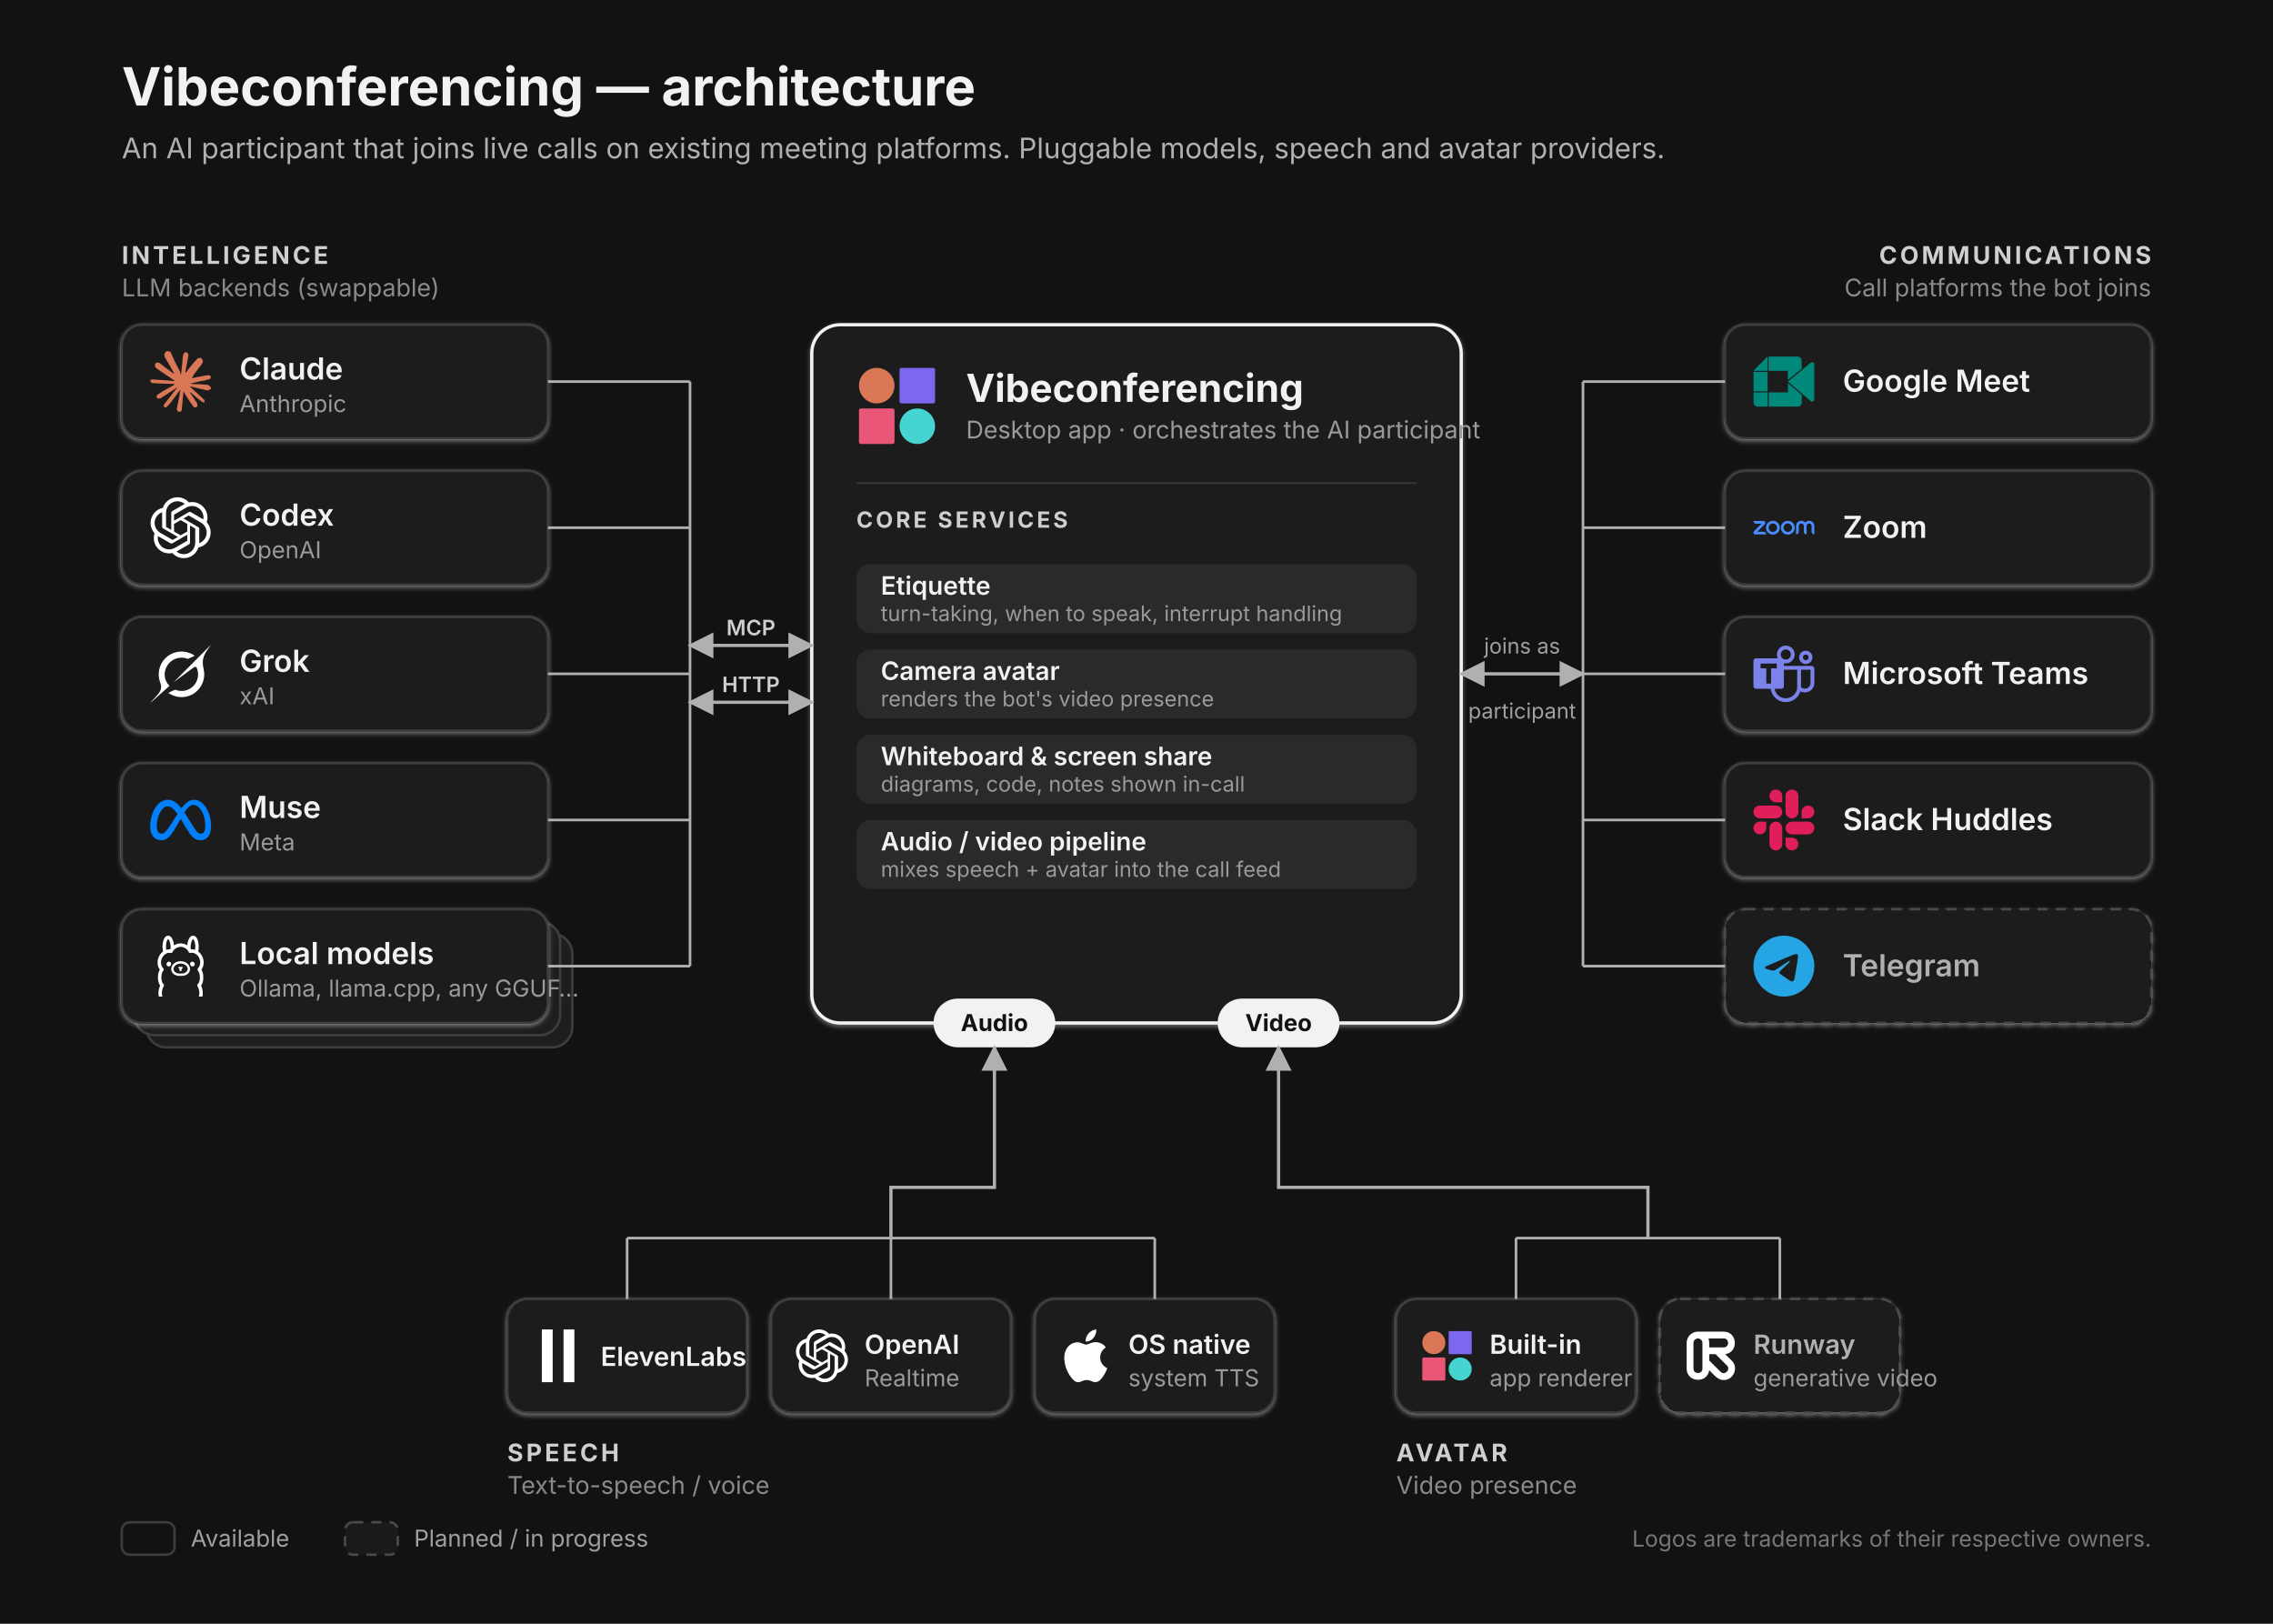
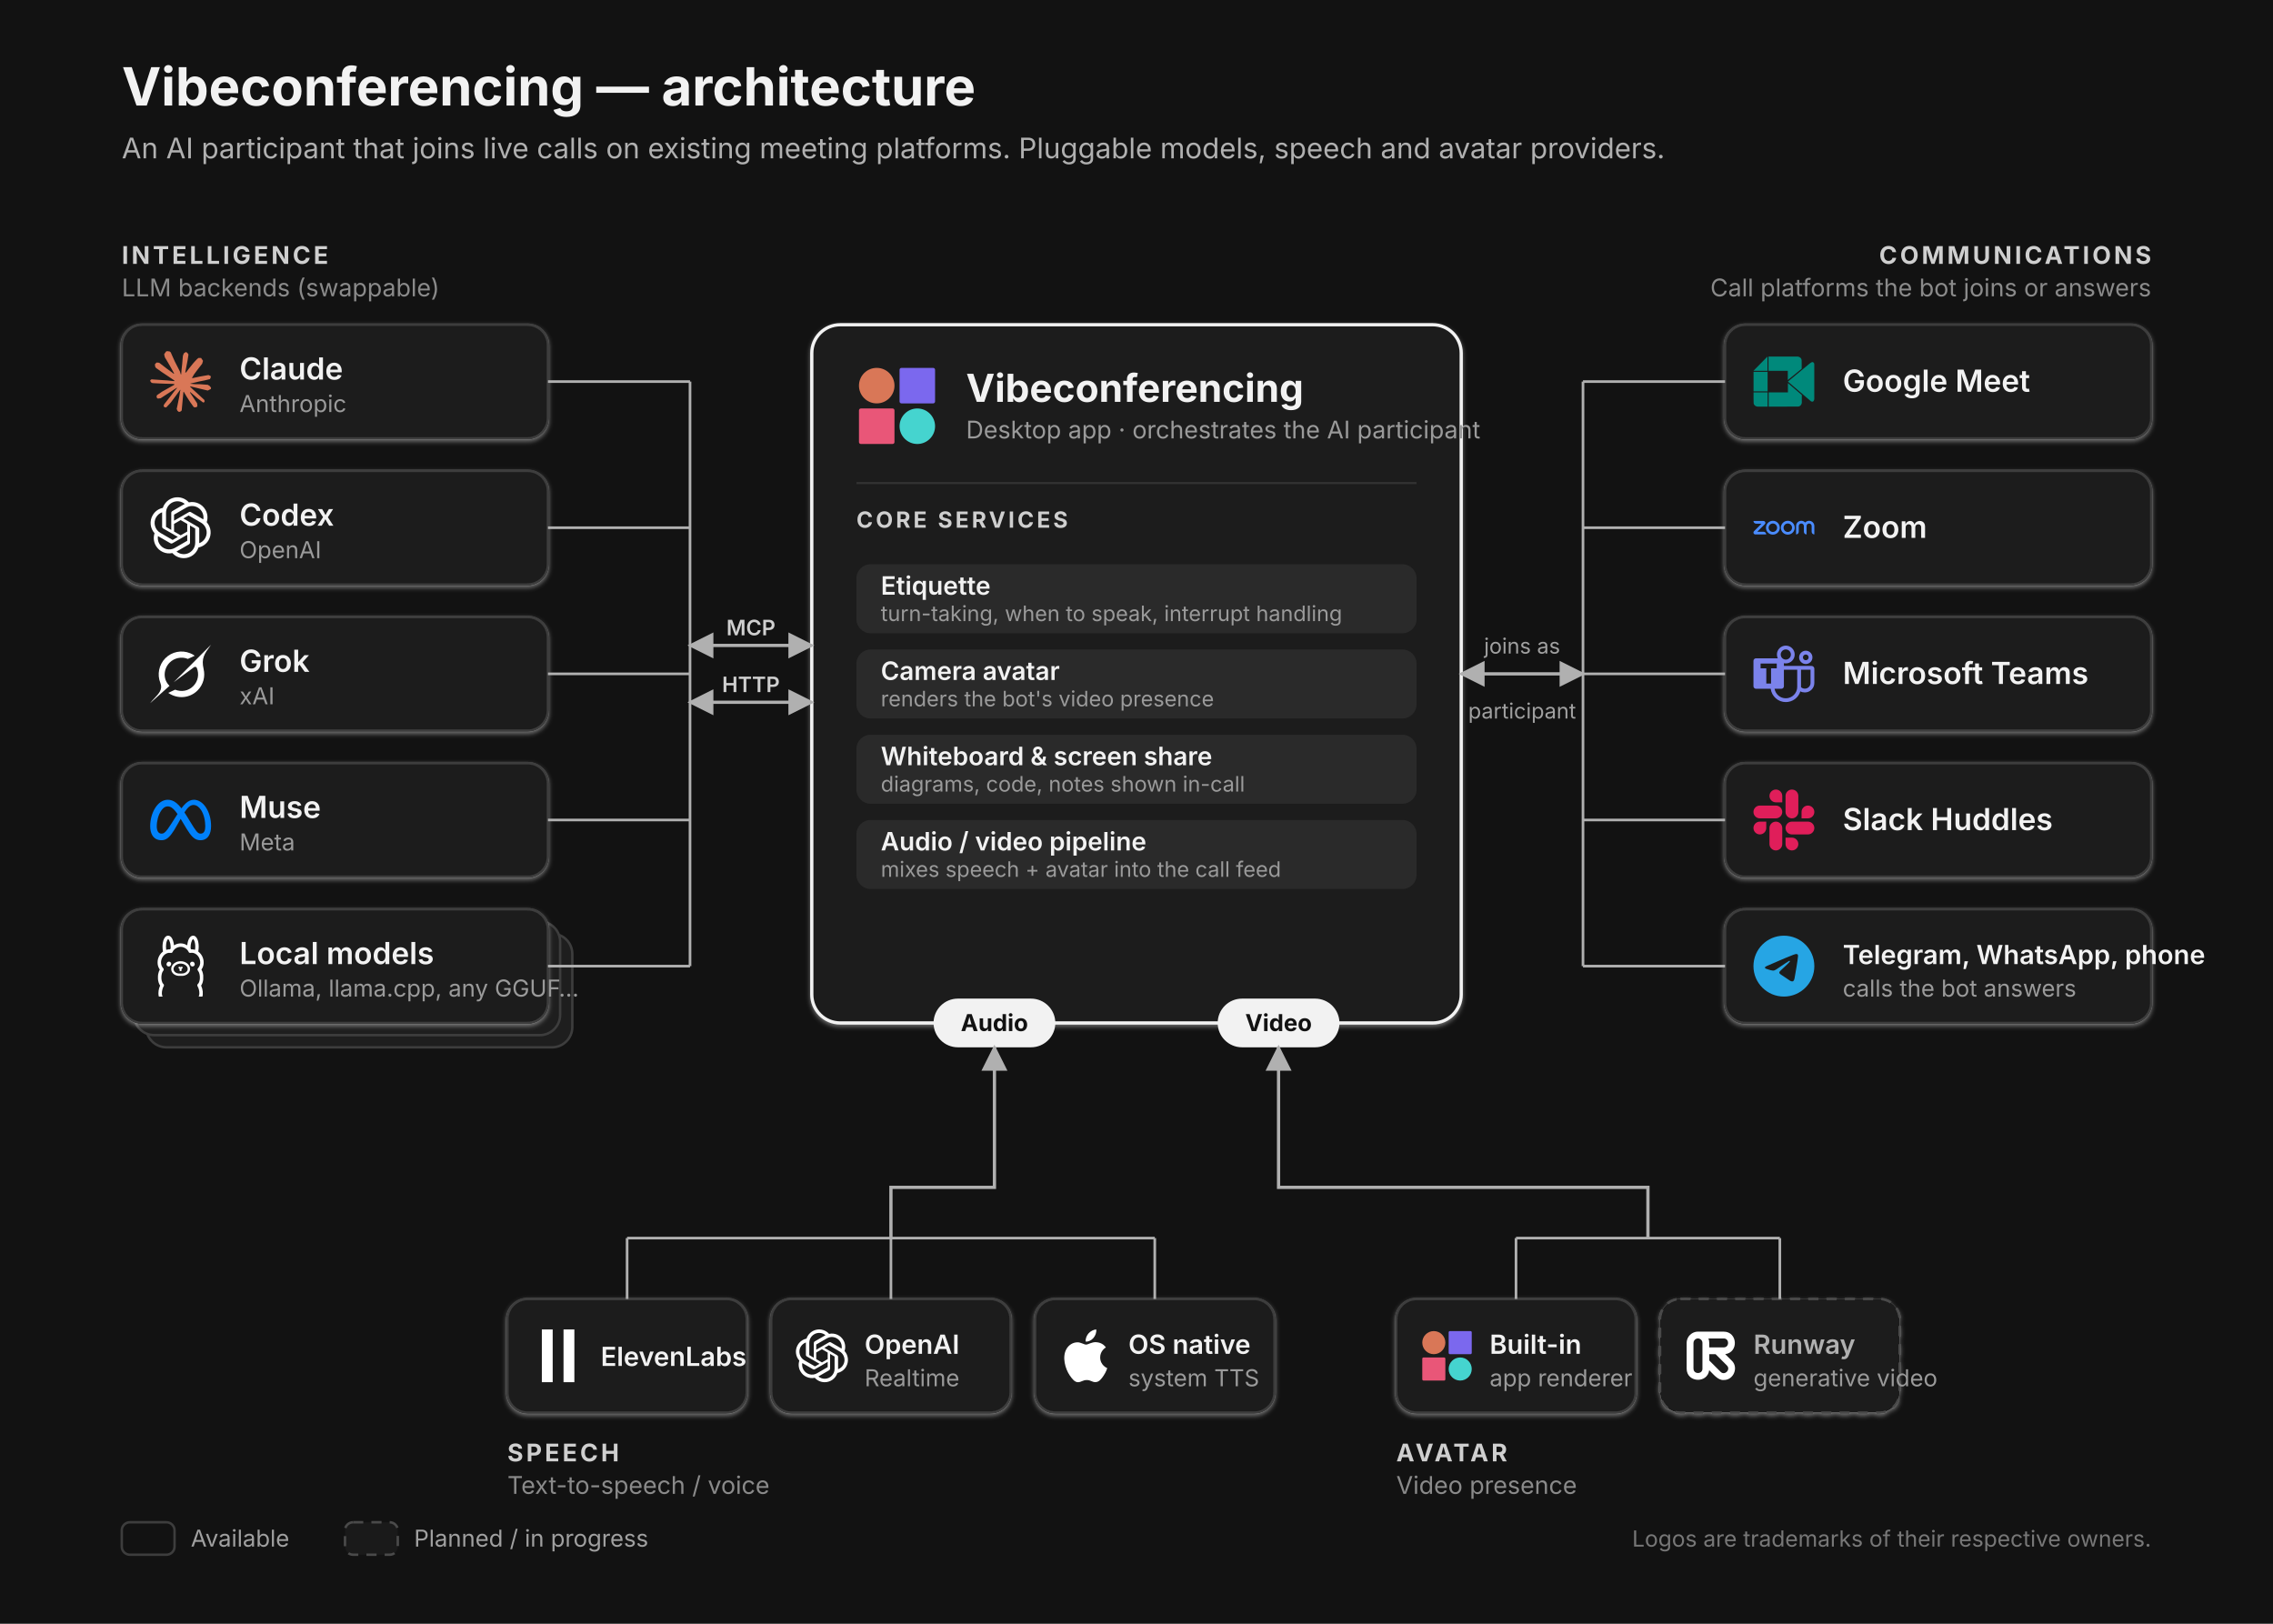
<svg xmlns="http://www.w3.org/2000/svg" width="1120" height="800" viewBox="0 0 1120 800" font-family="Inter, -apple-system, Helvetica Neue, Helvetica, Arial, sans-serif">
  <defs>
    <marker id="arr" viewBox="0 0 10 10" refX="9" refY="5" markerWidth="8" markerHeight="8" orient="auto-start-reverse">
      <path d="M0,0 L10,5 L0,10 z" fill="#B0B0B0" />
    </marker>
    <filter id="sh" x="-10%" y="-10%" width="120%" height="130%">
      <feDropShadow dx="0" dy="1" stdDeviation="1.2" flood-color="#FFFFFF" flood-opacity="0.4" />
    </filter>
  </defs>
  <rect width="1120" height="800" fill="#121212" />
  <text x="60" y="52" font-size="26" font-weight="700" fill="#F2F2F2">Vibeconferencing — architecture</text>
  <text x="60" y="78" font-size="14" fill="#B0B0B0">An AI participant that joins live calls on existing meeting platforms. Pluggable models, speech and avatar providers.</text>
  <text x="60" y="130" font-size="12" font-weight="700" fill="#CFCFCF" letter-spacing="1.4" text-anchor="start">INTELLIGENCE</text>
  <text x="60" y="146" font-size="12" fill="#8A8A8A" text-anchor="start">LLM backends (swappable)</text>
  <rect x="60" y="160" width="210" height="56" rx="10" fill="#1E1E1E" stroke="#3D3D3D" stroke-width="1.2" filter="url(#sh)" />
  <svg x="74" y="173" width="30" height="30" viewBox="0 0 24 24" fill="#D97757" fill-rule="evenodd">
    <path d="m4.714 15.956 4.717-2.647.079-.231-.079-.128h-.231l-.789-.049-2.696-.073-2.337-.097-2.265-.121-.571-.121-.534-.704.055-.352.48-.322.686.061 1.518.103 2.277.158 1.651.097 2.447.255h.389l.055-.158-.134-.097-.103-.097L6.973 9.836l-2.55-1.688-1.336-.971-.723-.492-.364-.461-.158-1.008.656-.723.88.061.225.061.892.686 1.906 1.475 2.489 1.834.364.303.146-.103.018-.073-.164-.273-1.354-2.447-1.445-2.489-.643-1.032-.17-.619c-.061-.255-.103-.467-.103-.729L6.287.134 6.7 0l.996.134.419.364.619 1.415 1.002 2.228 1.554 3.03.455.898.243.832.091.255h.158v-.146l.128-1.706.237-2.095.231-2.696.079-.759.376-.911.747-.492.583.279.48.686-.067.443-.285 1.852-.559 2.902-.364 1.943h.212l.243-.243.984-1.305 1.651-2.064.729-.82.85-.905.546-.431h1.032l.759 1.129-.34 1.166-1.062 1.348-.88 1.141-1.263 1.7-.789 1.36.073.109.188-.018 2.853-.607 1.542-.279 1.84-.316.832.389.091.395-.328.807-1.967.486-2.307.461-3.436.814-.043.03.049.061 1.548.146.662.036h1.621l3.018.225.789.522.474.638-.079.486-1.214.619-1.639-.389-3.825-.911-1.311-.328h-.182v.109l1.093 1.069 2.003 1.809 2.507 2.331.128.577-.322.455-.34-.049-2.204-1.657-.85-.747-1.925-1.621h-.128v.17l.443.65 2.344 3.521.121 1.081-.17.352-.607.212-.668-.121-1.372-1.925L14.38 17.959l-1.141-1.943-.14.079-.674 7.255-.316.37-.729.279-.607-.461-.322-.747.322-1.475.389-1.925.316-1.53.285-1.9.17-.631-.012-.043-.14.018-1.433 1.967-2.18 2.945-1.724 1.846-.413.164-.716-.37.067-.662.401-.589 2.386-3.036 1.439-1.882.929-1.087-.006-.158h-.055l-6.338 4.116-1.129.146-.486-.455.061-.747.231-.243 1.906-1.311Z" />
  </svg>
  <text x="118" y="187.0" font-size="15" font-weight="600" fill="#F2F2F2">Claude</text>
  <text x="118" y="203.0" font-size="11.5" fill="#9A9A9A">Anthropic</text>
  <rect x="60" y="232" width="210" height="56" rx="10" fill="#1E1E1E" stroke="#3D3D3D" stroke-width="1.2" filter="url(#sh)" />
  <svg x="74" y="245" width="30" height="30" viewBox="0 0 24 24" fill="#FFFFFF" fill-rule="evenodd">
    <path d="M22.282 9.821a5.985 5.985 0 0 0-.516-4.911 6.046 6.046 0 0 0-6.51-2.9A6.065 6.065 0 0 0 4.981 4.182a5.985 5.985 0 0 0-3.998 2.9 6.046 6.046 0 0 0 .743 7.097 5.98 5.98 0 0 0 .511 4.911 6.051 6.051 0 0 0 6.515 2.9A5.985 5.985 0 0 0 13.26 24a6.056 6.056 0 0 0 5.772-4.206 5.989 5.989 0 0 0 3.998-2.9 6.056 6.056 0 0 0-.748-7.073zm-9.022 12.608a4.476 4.476 0 0 1-2.876-1.041l.142-.08 4.778-2.758a.795.795 0 0 0 .393-.681v-6.737l2.02 1.169a.071.071 0 0 1 .038.052v5.583a4.504 4.504 0 0 1-4.495 4.494zm-9.661-4.125a4.471 4.471 0 0 1-.535-3.014l.142.085 4.783 2.758a.771.771 0 0 0 .781 0l5.843-3.369v2.332a.08.08 0 0 1-.033.061L9.74 19.95a4.499 4.499 0 0 1-6.141-1.646zM2.341 7.896a4.485 4.485 0 0 1 2.365-1.973V11.6a.766.766 0 0 0 .388.676l5.814 3.354-2.02 1.169a.076.076 0 0 1-.071 0l-4.83-2.787A4.504 4.504 0 0 1 2.341 7.872zm16.596 3.856L13.104 8.364 15.119 7.2a.076.076 0 0 1 .071 0l4.83 2.791a4.494 4.494 0 0 1-.676 8.104v-5.677a.79.79 0 0 0-.407-.667zm2.011-3.023l-.142-.085-4.774-2.782a.776.776 0 0 0-.785 0L9.409 9.23V6.897a.066.066 0 0 1 .028-.061l4.83-2.787a4.499 4.499 0 0 1 6.68 4.66zM8.306 12.863l-2.02-1.164a.08.08 0 0 1-.038-.057V6.074a4.499 4.499 0 0 1 7.376-3.454l-.142.081L8.704 5.459a.795.795 0 0 0-.393.681zm1.098-2.365l2.602-1.5 2.607 1.5v2.999l-2.597 1.5-2.607-1.5Z" />
  </svg>
  <text x="118" y="259.0" font-size="15" font-weight="600" fill="#F2F2F2">Codex</text>
  <text x="118" y="275.0" font-size="11.5" fill="#9A9A9A">OpenAI</text>
  <rect x="60" y="304" width="210" height="56" rx="10" fill="#1E1E1E" stroke="#3D3D3D" stroke-width="1.2" filter="url(#sh)" />
  <svg x="74" y="317" width="30" height="30" viewBox="0 0 24 24" fill="#FFFFFF" fill-rule="evenodd">
    <path d="M9.27 15.29l7.978-5.897c.391-.29.95-.177 1.137.272.98 2.369.542 5.215-1.41 7.169-1.951 1.954-4.667 2.382-7.149 1.406l-2.711 1.257c3.889 2.661 8.611 2.003 11.562-.953 2.341-2.344 3.066-5.539 2.388-8.42l.006.007c-.983-4.232.242-5.924 2.75-9.383.06-.082.12-.164.179-.248l-3.301 3.305v-.01L9.267 15.292M7.623 16.723c-2.792-2.67-2.31-6.801.071-9.184 1.761-1.763 4.647-2.483 7.166-1.425l2.705-1.25a7.808 7.808 0 00-1.829-1A8.975 8.975 0 005.984 5.83c-2.533 2.536-3.33 6.436-1.962 9.764 1.022 2.487-.653 4.246-2.34 6.022-.599.63-1.199 1.259-1.682 1.925l7.62-6.815" />
  </svg>
  <text x="118" y="331.0" font-size="15" font-weight="600" fill="#F2F2F2">Grok</text>
  <text x="118" y="347.0" font-size="11.5" fill="#9A9A9A">xAI</text>
  <rect x="60" y="376" width="210" height="56" rx="10" fill="#1E1E1E" stroke="#3D3D3D" stroke-width="1.2" filter="url(#sh)" />
  <svg x="74" y="389" width="30" height="30" viewBox="0 0 24 24" fill="#0081FB" fill-rule="evenodd">
    <path d="M6.915 4.03c-1.968 0-3.683 1.28-4.871 3.113C.704 9.208 0 11.883 0 14.449c0 .706.07 1.369.21 1.973a6.624 6.624 0 0 0 .265.86 5.297 5.297 0 0 0 .371.761c.696 1.159 1.818 1.927 3.593 1.927 1.497 0 2.633-.671 3.965-2.444.76-1.012 1.144-1.626 2.663-4.32l.756-1.339.186-.325c.061.1.121.196.183.3l2.152 3.595c.724 1.21 1.665 2.556 2.47 3.314 1.046.987 1.992 1.22 3.06 1.22 1.075 0 1.876-.355 2.455-.843a3.743 3.743 0 0 0 .81-.973c.542-.939.861-2.127.861-3.745 0-2.72-.681-5.357-2.084-7.45-1.282-1.912-2.957-2.93-4.716-2.93-1.047 0-2.088.467-3.053 1.308-.652.57-1.257 1.29-1.82 2.05-.69-.875-1.335-1.547-1.958-2.056-1.182-.966-2.315-1.303-3.454-1.303zm10.16 2.053c1.147 0 2.188.758 2.992 1.999 1.132 1.748 1.647 4.195 1.647 6.4 0 1.548-.368 2.9-1.839 2.9-.58 0-1.027-.23-1.664-1.004-.496-.601-1.343-1.878-2.832-4.358l-.617-1.028a44.908 44.908 0 0 0-1.255-1.98c.07-.109.141-.224.211-.327 1.12-1.667 2.118-2.602 3.358-2.602zm-10.201.553c1.265 0 2.058.791 2.675 1.446.307.327.737.871 1.234 1.579l-1.02 1.566c-.757 1.163-1.882 3.017-2.837 4.338-1.191 1.649-1.81 1.817-2.486 1.817-.524 0-1.038-.237-1.383-.794-.263-.426-.464-1.13-.464-2.046 0-2.221.63-4.535 1.66-6.088.454-.687.964-1.226 1.533-1.533a2.264 2.264 0 0 1 1.088-.285z" />
  </svg>
  <text x="118" y="403.0" font-size="15" font-weight="600" fill="#F2F2F2">Muse</text>
  <text x="118" y="419.0" font-size="11.5" fill="#9A9A9A">Meta</text>
  <rect x="72" y="460" width="210" height="56" rx="10" fill="#1E1E1E" stroke="#3D3D3D" stroke-width="1.2" />
  <rect x="66" y="454" width="210" height="56" rx="10" fill="#1E1E1E" stroke="#3D3D3D" stroke-width="1.2" />
  <rect x="60" y="448" width="210" height="56" rx="10" fill="#1E1E1E" stroke="#3D3D3D" stroke-width="1.2" filter="url(#sh)" />
  <svg x="74" y="461" width="30" height="30" viewBox="0 0 24 24" fill="#FFFFFF" fill-rule="evenodd">
    <path d="M16.361 10.26a.894.894 0 0 0-.558.47l-.072.148.001.207c0 .193.004.217.059.353.076.193.152.312.291.448.24.238.51.3.872.205a.86.86 0 0 0 .517-.436.752.752 0 0 0 .08-.498c-.064-.453-.33-.782-.724-.897a1.06 1.06 0 0 0-.466 0zm-9.203.005c-.305.096-.533.32-.65.639a1.187 1.187 0 0 0-.06.52c.057.309.31.59.598.667.362.095.632.033.872-.205.14-.136.215-.255.291-.448.055-.136.059-.16.059-.353l.001-.207-.072-.148a.894.894 0 0 0-.565-.472 1.02 1.02 0 0 0-.474.007Zm4.184 2c-.131.071-.223.25-.195.383.031.143.157.288.353.407.105.063.112.072.117.136.004.038-.01.146-.029.243-.02.094-.036.194-.036.222.002.074.07.195.143.253.064.052.076.054.255.059.164.005.198.001.264-.03.169-.082.212-.234.15-.525-.052-.243-.042-.28.087-.355.137-.08.281-.219.324-.314a.365.365 0 0 0-.175-.48.394.394 0 0 0-.181-.033c-.126 0-.207.03-.355.124l-.085.053-.053-.032c-.219-.13-.259-.145-.391-.143a.396.396 0 0 0-.193.032zm.39-2.195c-.373.036-.475.05-.654.086-.291.06-.68.195-.951.328-.94.46-1.589 1.226-1.787 2.114-.04.176-.045.234-.045.53 0 .294.005.357.043.524.264 1.16 1.332 2.017 2.714 2.173.3.033 1.596.033 1.896 0 1.11-.125 2.064-.727 2.493-1.571.114-.226.169-.372.22-.602.039-.167.044-.23.044-.523 0-.297-.005-.355-.045-.531-.288-1.29-1.539-2.304-3.072-2.497a6.873 6.873 0 0 0-.855-.031zm.645.937a3.283 3.283 0 0 1 1.44.514c.223.148.537.458.671.662.166.251.26.508.303.82.02.143.01.251-.043.482-.08.345-.332.705-.672.957a3.115 3.115 0 0 1-.689.348c-.382.122-.632.144-1.525.138-.582-.006-.686-.01-.853-.042-.57-.107-1.022-.334-1.35-.68-.264-.28-.385-.535-.45-.946-.03-.192.025-.509.137-.776.136-.326.488-.73.836-.963.403-.269.934-.46 1.422-.512.187-.02.586-.02.773-.002zm-5.503-11a1.653 1.653 0 0 0-.683.298C5.617.74 5.173 1.666 4.985 2.819c-.07.436-.119 1.04-.119 1.503 0 .544.064 1.24.155 1.721.02.107.031.202.023.208a8.12 8.12 0 0 1-.187.152 5.324 5.324 0 0 0-.949 1.02 5.49 5.49 0 0 0-.94 2.339 6.625 6.625 0 0 0-.023 1.357c.091.78.325 1.438.727 2.04l.13.195-.037.064c-.269.452-.498 1.105-.605 1.732-.084.496-.095.629-.095 1.294 0 .67.009.803.088 1.266.095.555.288 1.143.503 1.534.071.128.243.393.264.407.007.003-.014.067-.046.141a7.405 7.405 0 0 0-.548 1.873c-.062.417-.071.552-.071.991 0 .56.031.832.148 1.279L3.42 24h1.478l-.05-.091c-.297-.552-.325-1.575-.068-2.597.117-.472.25-.819.498-1.296l.148-.29v-.177c0-.165-.003-.184-.057-.293a.915.915 0 0 0-.194-.25 1.74 1.74 0 0 1-.385-.543c-.424-.92-.506-2.286-.208-3.451.124-.486.329-.918.544-1.154a.787.787 0 0 0 .223-.531c0-.195-.07-.355-.224-.522a3.136 3.136 0 0 1-.817-1.729c-.14-.96.114-2.005.69-2.834.563-.814 1.353-1.336 2.237-1.475.199-.033.57-.028.776.01.226.04.367.028.512-.041.179-.085.268-.19.374-.431.093-.215.165-.333.36-.576.234-.29.46-.489.822-.729.413-.27.884-.467 1.352-.561.17-.035.25-.04.569-.04.319 0 .398.005.569.04a4.07 4.07 0 0 1 1.914.997c.117.109.398.457.488.602.034.057.095.177.132.267.105.241.195.346.374.43.14.068.286.082.503.045.343-.058.607-.053.943.016 1.144.23 2.14 1.173 2.581 2.437.385 1.108.276 2.267-.296 3.153-.097.15-.193.27-.333.419-.301.322-.301.722-.001 1.053.493.539.801 1.866.708 3.036-.062.772-.26 1.463-.533 1.854a2.096 2.096 0 0 1-.224.258.916.916 0 0 0-.194.25c-.054.109-.057.128-.057.293v.178l.148.29c.248.476.38.823.498 1.295.253 1.008.231 2.01-.059 2.581a.845.845 0 0 0-.044.098c0 .006.329.009.732.009h.73l.02-.074.036-.134c.019-.076.057-.3.088-.516.029-.217.029-1.016 0-1.258-.11-.875-.295-1.57-.597-2.226-.032-.074-.053-.138-.046-.141.008-.005.057-.074.108-.152.376-.569.607-1.284.724-2.228.031-.26.031-1.378 0-1.628-.083-.645-.182-1.082-.348-1.525a6.083 6.083 0 0 0-.329-.7l-.038-.064.131-.194c.402-.604.636-1.262.727-2.04a6.625 6.625 0 0 0-.024-1.358 5.512 5.512 0 0 0-.939-2.339 5.325 5.325 0 0 0-.95-1.02 8.097 8.097 0 0 1-.186-.152.692.692 0 0 1 .023-.208c.208-1.087.201-2.443-.017-3.503-.19-.924-.535-1.658-.98-2.082-.354-.338-.716-.482-1.15-.455-.996.059-1.8 1.205-2.116 3.01a6.805 6.805 0 0 0-.097.726c0 .036-.007.066-.015.066a.96.96 0 0 1-.149-.078A4.857 4.857 0 0 0 12 3.03c-.832 0-1.687.243-2.456.698a.958.958 0 0 1-.148.078c-.008 0-.015-.03-.015-.066a6.71 6.71 0 0 0-.097-.725C8.997 1.392 8.337.319 7.46.048a2.096 2.096 0 0 0-.585-.041Zm.293 1.402c.248.197.523.759.682 1.388.03.113.06.244.069.292.007.047.026.152.041.233.067.365.098.76.102 1.24l.002.475-.12.175-.118.178h-.278c-.324 0-.646.041-.954.124l-.238.06c-.033.007-.038-.003-.057-.144a8.438 8.438 0 0 1 .016-2.323c.124-.788.413-1.501.696-1.711.067-.05.079-.049.157.013zm9.825-.012c.17.126.358.46.498.888.28.854.36 2.028.212 3.145-.019.14-.024.151-.057.144l-.238-.06a3.693 3.693 0 0 0-.954-.124h-.278l-.119-.178-.119-.175.002-.474c.004-.669.066-1.19.214-1.772.157-.623.434-1.185.68-1.382.078-.062.09-.063.159-.012z" />
  </svg>
  <text x="118" y="475.0" font-size="15" font-weight="600" fill="#F2F2F2">Local models</text>
  <text x="118" y="491.0" font-size="11.5" fill="#9A9A9A">Ollama, llama.cpp, any GGUF…</text>
  <text x="1060" y="130" font-size="12" font-weight="700" fill="#CFCFCF" letter-spacing="1.4" text-anchor="end">COMMUNICATIONS</text>
-   <text x="1060" y="146" font-size="12" fill="#8A8A8A" text-anchor="end">Call platforms the bot joins</text>
+   <text x="1060" y="146" font-size="12" fill="#8A8A8A" text-anchor="end">Call platforms the bot joins or answers</text>
  <rect x="850" y="160" width="210" height="56" rx="10" fill="#1E1E1E" stroke="#3D3D3D" stroke-width="1.2" filter="url(#sh)" />
  <svg x="864" y="173" width="30" height="30" viewBox="0 0 24 24" fill="#00897B" fill-rule="evenodd">
    <path d="M5.53 2.13 0 7.75h5.53zm.398 0v5.62h7.608v3.65l5.47-4.45c-.014-1.22.031-2.25-.025-3.46-.148-1.09-1.287-1.47-2.236-1.36zM23.1 4.32c-.802.295-1.358.995-2.047 1.49-2.506 2.05-4.982 4.12-7.468 6.19 3.025 2.59 6.04 5.18 9.065 7.76 1.218.671 1.428-.814 1.328-1.64v-13a.828.828 0 0 0-.877-.825zM.038 8.15v7.7h5.53v-7.7zm13.577 8.1H6.008v5.62c3.864-.006 7.737.011 11.58-.009 1.02-.07 1.618-1.12 1.468-2.07v-2.51l-5.47-4.68v3.65zm-13.577 0c.02 1.44-.041 2.88.033 4.31.162.948 1.158 1.43 2.047 1.31h3.464v-5.62z" />
  </svg>
  <text x="908" y="193.0" font-size="15" font-weight="600" fill="#F2F2F2">Google Meet</text>
  <rect x="850" y="232" width="210" height="56" rx="10" fill="#1E1E1E" stroke="#3D3D3D" stroke-width="1.2" filter="url(#sh)" />
  <svg x="864" y="245" width="30" height="30" viewBox="0 0 24 24" fill="#4A8CFF" fill-rule="evenodd">
    <path d="M5.033 14.649H.743a.74.74 0 0 1-.686-.458.74.74 0 0 1 .16-.808L3.19 10.41H1.06A1.06 1.06 0 0 1 0 9.35h3.957c.301 0 .57.18.686.458a.74.74 0 0 1-.161.808L1.51 13.59h2.464c.585 0 1.06.475 1.06 1.06zM24 11.338c0-1.14-.927-2.066-2.066-2.066-.61 0-1.158.265-1.537.686a2.061 2.061 0 0 0-1.536-.686c-1.14 0-2.066.926-2.066 2.066v3.311a1.06 1.06 0 0 0 1.06-1.06v-2.251a1.004 1.004 0 0 1 2.013 0v2.251c0 .586.474 1.06 1.06 1.06v-3.311a1.004 1.004 0 0 1 2.012 0v2.251c0 .586.475 1.06 1.06 1.06zM16.265 12a2.728 2.728 0 1 1-5.457 0 2.728 2.728 0 0 1 5.457 0zm-1.06 0a1.669 1.669 0 1 0-3.338 0 1.669 1.669 0 0 0 3.338 0zm-4.82 0a2.728 2.728 0 1 1-5.458 0 2.728 2.728 0 0 1 5.457 0zm-1.06 0a1.669 1.669 0 1 0-3.338 0 1.669 1.669 0 0 0 3.338 0z" />
  </svg>
  <text x="908" y="265.0" font-size="15" font-weight="600" fill="#F2F2F2">Zoom</text>
  <rect x="850" y="304" width="210" height="56" rx="10" fill="#1E1E1E" stroke="#3D3D3D" stroke-width="1.2" filter="url(#sh)" />
  <svg x="864" y="317" width="30" height="30" viewBox="0 0 24 24" fill="#7B83EB" fill-rule="evenodd">
    <path d="M20.625 8.127q-.55 0-1.025-.205-.475-.205-.832-.563-.358-.357-.563-.832Q18 6.053 18 5.502q0-.54.205-1.02t.563-.837q.357-.358.832-.563.474-.205 1.025-.205.54 0 1.02.205t.837.563q.358.357.563.837.205.48.205 1.02 0 .55-.205 1.025-.205.475-.563.832-.357.358-.837.563-.48.205-1.02.205zm0-3.75q-.469 0-.797.328-.328.328-.328.797 0 .469.328.797.328.328.797.328.469 0 .797-.328.328-.328.328-.797 0-.469-.328-.797-.328-.328-.797-.328zM24 10.002v5.578q0 .774-.293 1.46-.293.685-.803 1.194-.51.51-1.195.803-.686.293-1.459.293-.445 0-.908-.105-.463-.106-.85-.329-.293.95-.855 1.729-.563.78-1.319 1.336-.756.557-1.67.861-.914.305-1.898.305-1.148 0-2.162-.398-1.014-.399-1.805-1.102-.79-.703-1.312-1.664t-.674-2.086h-5.8q-.411 0-.704-.293T0 16.881V6.873q0-.41.293-.703t.703-.293h8.59q-.34-.715-.34-1.5 0-.727.275-1.365.276-.639.75-1.114.475-.474 1.114-.75.638-.275 1.365-.275t1.365.275q.639.276 1.114.75.474.475.75 1.114.275.638.275 1.365t-.275 1.365q-.276.639-.75 1.113-.475.475-1.114.75-.638.276-1.365.276-.188 0-.375-.024-.188-.023-.375-.058v1.078h10.875q.469 0 .797.328.328.328.328.797zM12.75 2.373q-.41 0-.78.158-.368.158-.638.434-.27.275-.428.639-.158.363-.158.773 0 .41.158.78.159.368.428.638.27.27.639.428.369.158.779.158.41 0 .773-.158.364-.159.64-.428.274-.27.433-.639.158-.369.158-.779 0-.41-.158-.773-.159-.364-.434-.64-.275-.275-.639-.433-.363-.158-.773-.158zM6.937 9.814h2.25V7.94H2.814v1.875h2.25v6h1.875zm10.313 7.313v-6.75H12v6.504q0 .41-.293.703t-.703.293H8.309q.152.809.556 1.5.405.691.985 1.19.58.497 1.318.779.738.281 1.582.281.926 0 1.746-.352.82-.351 1.436-.966.615-.616.966-1.43.352-.815.352-1.752zm5.25-1.547v-5.203h-3.75v6.855q.305.305.691.452.387.146.809.146.469 0 .879-.176.41-.175.715-.48.304-.305.48-.715t.176-.879Z" />
  </svg>
  <text x="908" y="337.0" font-size="15" font-weight="600" fill="#F2F2F2">Microsoft Teams</text>
  <rect x="850" y="376" width="210" height="56" rx="10" fill="#1E1E1E" stroke="#3D3D3D" stroke-width="1.2" filter="url(#sh)" />
  <svg x="864" y="389" width="30" height="30" viewBox="0 0 24 24" fill="#E01E5A" fill-rule="evenodd">
    <path d="M5.042 15.165a2.528 2.528 0 0 1-2.52 2.523A2.528 2.528 0 0 1 0 15.165a2.527 2.527 0 0 1 2.522-2.52h2.52v2.52zM6.313 15.165a2.527 2.527 0 0 1 2.521-2.52 2.527 2.527 0 0 1 2.521 2.52v6.313A2.528 2.528 0 0 1 8.834 24a2.528 2.528 0 0 1-2.521-2.522v-6.313zM8.834 5.042a2.528 2.528 0 0 1-2.521-2.52A2.528 2.528 0 0 1 8.834 0a2.528 2.528 0 0 1 2.521 2.522v2.52H8.834zM8.834 6.313a2.528 2.528 0 0 1 2.521 2.521 2.528 2.528 0 0 1-2.521 2.521H2.522A2.528 2.528 0 0 1 0 8.834a2.528 2.528 0 0 1 2.522-2.521h6.312zM18.956 8.834a2.528 2.528 0 0 1 2.522-2.521A2.528 2.528 0 0 1 24 8.834a2.528 2.528 0 0 1-2.522 2.521h-2.522V8.834zM17.688 8.834a2.528 2.528 0 0 1-2.523 2.521 2.527 2.527 0 0 1-2.52-2.521V2.522A2.527 2.527 0 0 1 15.165 0a2.528 2.528 0 0 1 2.523 2.522v6.312zM15.165 18.956a2.528 2.528 0 0 1 2.523 2.522A2.528 2.528 0 0 1 15.165 24a2.527 2.527 0 0 1-2.52-2.522v-2.522h2.52zM15.165 17.688a2.527 2.527 0 0 1-2.52-2.523 2.526 2.526 0 0 1 2.52-2.52h6.313A2.527 2.527 0 0 1 24 15.165a2.528 2.528 0 0 1-2.522 2.523h-6.313z" />
  </svg>
  <text x="908" y="409.0" font-size="15" font-weight="600" fill="#F2F2F2">Slack Huddles</text>
-   <rect x="850" y="448" width="210" height="56" rx="10" fill="#1A1A1A" stroke="#4A4A4A" stroke-width="1.2" stroke-dasharray="5 4" filter="url(#sh)" />
+   <rect x="850" y="448" width="210" height="56" rx="10" fill="#1E1E1E" stroke="#3D3D3D" stroke-width="1.2" filter="url(#sh)" />
  <svg x="864" y="461" width="30" height="30" viewBox="0 0 24 24" fill="#26A5E4" fill-rule="evenodd">
    <path d="M11.944 0A12 12 0 0 0 0 12a12 12 0 0 0 12 12 12 12 0 0 0 12-12A12 12 0 0 0 12 0a12 12 0 0 0-.056 0zm4.962 7.224c.1-.002.321.023.465.14a.506.506 0 0 1 .171.325c.016.093.036.306.02.472-.18 1.898-.962 6.502-1.36 8.627-.168.9-.499 1.201-.82 1.23-.696.065-1.225-.46-1.9-.902-1.056-.693-1.653-1.124-2.678-1.8-1.185-.78-.417-1.21.258-1.91.177-.184 3.247-2.977 3.307-3.23.007-.032.014-.15-.056-.212s-.174-.041-.249-.024c-.106.024-1.793 1.14-5.061 3.345-.48.33-.913.49-1.302.48-.428-.008-1.252-.241-1.865-.44-.752-.245-1.349-.374-1.297-.789.027-.216.325-.437.893-.663 3.498-1.524 5.83-2.529 6.998-3.014 3.332-1.386 4.025-1.627 4.476-1.635z" />
  </svg>
-   <text x="908" y="481.0" font-size="15" font-weight="600" fill="#B0B0B0">Telegram</text>
+   <text x="908" y="475.0" font-size="13" font-weight="600" fill="#F2F2F2">Telegram, WhatsApp, phone</text>
+   <text x="908" y="491.0" font-size="11.5" fill="#9A9A9A">calls the bot answers</text>
  <rect x="400" y="160" width="320" height="344" rx="14" fill="#1E1E1E" stroke="#F2F2F2" stroke-width="1.6" filter="url(#sh)" />
  <g transform="translate(422,180) scale(0.15625)">
    <circle cx="64" cy="64" r="56" fill="#D97757" />
    <rect x="136" y="8" width="112" height="112" rx="6" fill="#7B68EE" />
    <rect x="8" y="136" width="112" height="112" rx="6" fill="#E95678" />
    <circle cx="192" cy="192" r="56" fill="#45D4CF" />
  </g>
  <text x="476" y="198" font-size="19" font-weight="700" fill="#F2F2F2">Vibeconferencing</text>
  <text x="476" y="216" font-size="12" fill="#9A9A9A">Desktop app · orchestrates the AI participant</text>
  <line x1="422" y1="238" x2="698" y2="238" stroke="#333333" />
  <text x="422" y="260" font-size="11" font-weight="700" fill="#CFCFCF" letter-spacing="1.4">CORE SERVICES</text>
  <rect x="422" y="278" width="276" height="34" rx="7" fill="#2A2A2A" />
  <text x="434" y="293" font-size="12.5" font-weight="600" fill="#F2F2F2">Etiquette</text>
  <text x="434" y="306" font-size="10.5" fill="#9A9A9A">turn-taking, when to speak, interrupt handling</text>
  <rect x="422" y="320" width="276" height="34" rx="7" fill="#2A2A2A" />
  <text x="434" y="335" font-size="12.5" font-weight="600" fill="#F2F2F2">Camera avatar</text>
  <text x="434" y="348" font-size="10.5" fill="#9A9A9A">renders the bot's video presence</text>
  <rect x="422" y="362" width="276" height="34" rx="7" fill="#2A2A2A" />
  <text x="434" y="377" font-size="12.5" font-weight="600" fill="#F2F2F2">Whiteboard &amp; screen share</text>
  <text x="434" y="390" font-size="10.5" fill="#9A9A9A">diagrams, code, notes shown in-call</text>
  <rect x="422" y="404" width="276" height="34" rx="7" fill="#2A2A2A" />
  <text x="434" y="419" font-size="12.5" font-weight="600" fill="#F2F2F2">Audio / video pipeline</text>
  <text x="434" y="432" font-size="10.5" fill="#9A9A9A">mixes speech + avatar into the call feed</text>
  <rect x="460" y="492" width="60" height="24" rx="12" fill="#F2F2F2" />
  <text x="490" y="508" font-size="11.5" font-weight="700" fill="#121212" text-anchor="middle">Audio</text>
  <rect x="600" y="492" width="60" height="24" rx="12" fill="#F2F2F2" />
  <text x="630" y="508" font-size="11.5" font-weight="700" fill="#121212" text-anchor="middle">Video</text>
  <line x1="270" y1="188.0" x2="340" y2="188.0" stroke="#B0B0B0" stroke-width="1.3" />
  <line x1="270" y1="260.0" x2="340" y2="260.0" stroke="#B0B0B0" stroke-width="1.3" />
  <line x1="270" y1="332.0" x2="340" y2="332.0" stroke="#B0B0B0" stroke-width="1.3" />
  <line x1="270" y1="404.0" x2="340" y2="404.0" stroke="#B0B0B0" stroke-width="1.3" />
  <line x1="270" y1="476.0" x2="340" y2="476.0" stroke="#B0B0B0" stroke-width="1.3" />
  <line x1="340" y1="188.0" x2="340" y2="476.0" stroke="#B0B0B0" stroke-width="1.3" />
  <line x1="340" y1="318.0" x2="400" y2="318.0" stroke="#B0B0B0" stroke-width="1.6" marker-start="url(#arr)" marker-end="url(#arr)" />
  <text x="370.0" y="313.0" font-size="10.5" font-weight="600" fill="#CFCFCF" text-anchor="middle">MCP</text>
  <line x1="340" y1="346.0" x2="400" y2="346.0" stroke="#B0B0B0" stroke-width="1.6" marker-start="url(#arr)" marker-end="url(#arr)" />
  <text x="370.0" y="341.0" font-size="10.5" font-weight="600" fill="#CFCFCF" text-anchor="middle">HTTP</text>
  <line x1="780" y1="188.0" x2="850" y2="188.0" stroke="#B0B0B0" stroke-width="1.3" />
  <line x1="780" y1="260.0" x2="850" y2="260.0" stroke="#B0B0B0" stroke-width="1.3" />
  <line x1="780" y1="332.0" x2="850" y2="332.0" stroke="#B0B0B0" stroke-width="1.3" />
  <line x1="780" y1="404.0" x2="850" y2="404.0" stroke="#B0B0B0" stroke-width="1.3" />
  <line x1="780" y1="476.0" x2="850" y2="476.0" stroke="#B0B0B0" stroke-width="1.3" />
  <line x1="780" y1="188.0" x2="780" y2="476.0" stroke="#B0B0B0" stroke-width="1.3" />
  <line x1="720" y1="332.0" x2="780" y2="332.0" stroke="#B0B0B0" stroke-width="1.6" marker-start="url(#arr)" marker-end="url(#arr)" />
  <text x="750.0" y="322.0" font-size="10.5" fill="#A0A0A0" text-anchor="middle">joins as</text>
  <text x="750.0" y="354.0" font-size="10.5" fill="#A0A0A0" text-anchor="middle">participant</text>
  <text x="250" y="720" font-size="12" font-weight="700" fill="#CFCFCF" letter-spacing="1.4" text-anchor="start">SPEECH</text>
  <text x="250" y="736" font-size="12" fill="#8A8A8A" text-anchor="start">Text-to-speech / voice</text>
  <rect x="250" y="640" width="118" height="56" rx="10" fill="#1E1E1E" stroke="#3D3D3D" stroke-width="1.2" filter="url(#sh)" />
  <svg x="262" y="655" width="26" height="26" viewBox="0 0 24 24" fill="#FFFFFF" fill-rule="evenodd">
    <path d="M4.604 0v24h4.932V0zm9.861 0v24h4.932V0z" />
  </svg>
  <text x="296" y="673.0" font-size="13" font-weight="600" fill="#F2F2F2">ElevenLabs</text>
  <rect x="380" y="640" width="118" height="56" rx="10" fill="#1E1E1E" stroke="#3D3D3D" stroke-width="1.2" filter="url(#sh)" />
  <svg x="392" y="655" width="26" height="26" viewBox="0 0 24 24" fill="#FFFFFF" fill-rule="evenodd">
    <path d="M22.282 9.821a5.985 5.985 0 0 0-.516-4.911 6.046 6.046 0 0 0-6.51-2.9A6.065 6.065 0 0 0 4.981 4.182a5.985 5.985 0 0 0-3.998 2.9 6.046 6.046 0 0 0 .743 7.097 5.98 5.98 0 0 0 .511 4.911 6.051 6.051 0 0 0 6.515 2.9A5.985 5.985 0 0 0 13.26 24a6.056 6.056 0 0 0 5.772-4.206 5.989 5.989 0 0 0 3.998-2.9 6.056 6.056 0 0 0-.748-7.073zm-9.022 12.608a4.476 4.476 0 0 1-2.876-1.041l.142-.08 4.778-2.758a.795.795 0 0 0 .393-.681v-6.737l2.02 1.169a.071.071 0 0 1 .038.052v5.583a4.504 4.504 0 0 1-4.495 4.494zm-9.661-4.125a4.471 4.471 0 0 1-.535-3.014l.142.085 4.783 2.758a.771.771 0 0 0 .781 0l5.843-3.369v2.332a.08.08 0 0 1-.033.061L9.74 19.95a4.499 4.499 0 0 1-6.141-1.646zM2.341 7.896a4.485 4.485 0 0 1 2.365-1.973V11.6a.766.766 0 0 0 .388.676l5.814 3.354-2.02 1.169a.076.076 0 0 1-.071 0l-4.83-2.787A4.504 4.504 0 0 1 2.341 7.872zm16.596 3.856L13.104 8.364 15.119 7.2a.076.076 0 0 1 .071 0l4.83 2.791a4.494 4.494 0 0 1-.676 8.104v-5.677a.79.79 0 0 0-.407-.667zm2.011-3.023l-.142-.085-4.774-2.782a.776.776 0 0 0-.785 0L9.409 9.23V6.897a.066.066 0 0 1 .028-.061l4.83-2.787a4.499 4.499 0 0 1 6.68 4.66zM8.306 12.863l-2.02-1.164a.08.08 0 0 1-.038-.057V6.074a4.499 4.499 0 0 1 7.376-3.454l-.142.081L8.704 5.459a.795.795 0 0 0-.393.681zm1.098-2.365l2.602-1.5 2.607 1.5v2.999l-2.597 1.5-2.607-1.5Z" />
  </svg>
  <text x="426" y="667.0" font-size="13" font-weight="600" fill="#F2F2F2">OpenAI</text>
  <text x="426" y="683.0" font-size="11.5" fill="#9A9A9A">Realtime</text>
  <rect x="510" y="640" width="118" height="56" rx="10" fill="#1E1E1E" stroke="#3D3D3D" stroke-width="1.2" filter="url(#sh)" />
  <svg x="522" y="655" width="26" height="26" viewBox="0 0 24 24" fill="#FFFFFF" fill-rule="evenodd">
    <path d="M12.152 6.896c-.948 0-2.415-1.078-3.96-1.04-2.04.027-3.91 1.183-4.961 3.014-2.117 3.675-.546 9.103 1.519 12.09 1.013 1.454 2.208 3.09 3.792 3.039 1.52-.065 2.09-.987 3.935-.987 1.831 0 2.35.987 3.96.948 1.637-.026 2.676-1.48 3.676-2.948 1.156-1.688 1.636-3.325 1.662-3.415-.039-.013-3.182-1.221-3.22-4.857-.026-3.04 2.48-4.494 2.597-4.559-1.429-2.09-3.623-2.324-4.39-2.376-2-.156-3.675 1.09-4.61 1.09zM15.53 3.83c.843-1.012 1.4-2.427 1.245-3.83-1.207.052-2.662.805-3.532 1.818-.78.896-1.454 2.338-1.273 3.714 1.338.104 2.715-.688 3.559-1.701" />
  </svg>
  <text x="556" y="667.0" font-size="13" font-weight="600" fill="#F2F2F2">OS native</text>
  <text x="556" y="683.0" font-size="11.5" fill="#9A9A9A">system TTS</text>
  <text x="688.0" y="720" font-size="12" font-weight="700" fill="#CFCFCF" letter-spacing="1.4" text-anchor="start">AVATAR</text>
  <text x="688.0" y="736" font-size="12" fill="#8A8A8A" text-anchor="start">Video presence</text>
  <rect x="688.0" y="640" width="118" height="56" rx="10" fill="#1E1E1E" stroke="#3D3D3D" stroke-width="1.2" filter="url(#sh)" />
  <g transform="translate(700.0,655) scale(0.1015625)">
    <circle cx="64" cy="64" r="56" fill="#D97757" />
    <rect x="136" y="8" width="112" height="112" rx="6" fill="#7B68EE" />
    <rect x="8" y="136" width="112" height="112" rx="6" fill="#E95678" />
    <circle cx="192" cy="192" r="56" fill="#45D4CF" />
  </g>
  <text x="734.0" y="667.0" font-size="13" font-weight="600" fill="#F2F2F2">Built-in</text>
  <text x="734.0" y="683.0" font-size="11.5" fill="#9A9A9A">app renderer</text>
  <rect x="818.0" y="640" width="118" height="56" rx="10" fill="#1A1A1A" stroke="#4A4A4A" stroke-width="1.2" stroke-dasharray="5 4" filter="url(#sh)" />
  <svg x="830.0" y="655" width="26" height="26" viewBox="0 0 24 24" fill="#FFFFFF" fill-rule="evenodd">
    <path d="M17.86 22.992c-2.669.245-4.887-2.876-6.597-4.454C10.398 24.759 1 24.177 1 17.86V6.15c0-.921.244-1.861.733-2.65C2.635 1.977 4.383.98 6.15 1h11.71c6.316 0 6.918 9.398.677 10.243l2.97 2.951c3.252 3.064.808 8.929-3.646 8.797zm-1.428-3.721c1.842 1.898 4.774-1.034 2.876-2.876l-5.132-5.132H11.3v2.876l4.436 4.436.696.696zM4.12 17.842c-.037 2.632 4.117 2.632 4.06 0V6.132c.038-1.316-1.353-2.35-2.612-1.955-.057.019-.113.037-.15.056-.79.301-1.335 1.09-1.317 1.936v11.673h.02zm13.74-9.68c2.632.037 2.632-4.098 0-4.06h-6.973c.526 1.109.395 2.857.413 4.06h6.56z" />
  </svg>
  <text x="864.0" y="667.0" font-size="13" font-weight="600" fill="#B0B0B0">Runway</text>
  <text x="864.0" y="683.0" font-size="11.5" fill="#9A9A9A">generative video</text>
  <line x1="309.0" y1="610" x2="569.0" y2="610" stroke="#B0B0B0" stroke-width="1.3" />
  <line x1="309.0" y1="610" x2="309.0" y2="640" stroke="#B0B0B0" stroke-width="1.3" />
  <line x1="439.0" y1="610" x2="439.0" y2="640" stroke="#B0B0B0" stroke-width="1.3" />
  <line x1="569.0" y1="610" x2="569.0" y2="640" stroke="#B0B0B0" stroke-width="1.3" />
  <path d="M439.0,610 L439.0,585 L490,585 L490,516" fill="none" stroke="#B0B0B0" stroke-width="1.6" marker-end="url(#arr)" />
  <line x1="747.0" y1="610" x2="877.0" y2="610" stroke="#B0B0B0" stroke-width="1.3" />
  <line x1="747.0" y1="610" x2="747.0" y2="640" stroke="#B0B0B0" stroke-width="1.3" />
  <line x1="877.0" y1="610" x2="877.0" y2="640" stroke="#B0B0B0" stroke-width="1.3" />
  <path d="M812.0,610 L812.0,585 L630,585 L630,516" fill="none" stroke="#B0B0B0" stroke-width="1.6" marker-end="url(#arr)" />
  <rect x="60" y="750" width="26" height="16" rx="4" fill="#121212" stroke="#3D3D3D" stroke-width="1.2" />
  <text x="94" y="762" font-size="11.5" fill="#A0A0A0">Available</text>
  <rect x="170" y="750" width="26" height="16" rx="4" fill="#1A1A1A" stroke="#4A4A4A" stroke-width="1.2" stroke-dasharray="5 4" />
  <text x="204" y="762" font-size="11.5" fill="#A0A0A0">Planned / in progress</text>
  <text x="1060" y="762" font-size="11" fill="#777777" text-anchor="end">Logos are trademarks of their respective owners.</text>
</svg>
